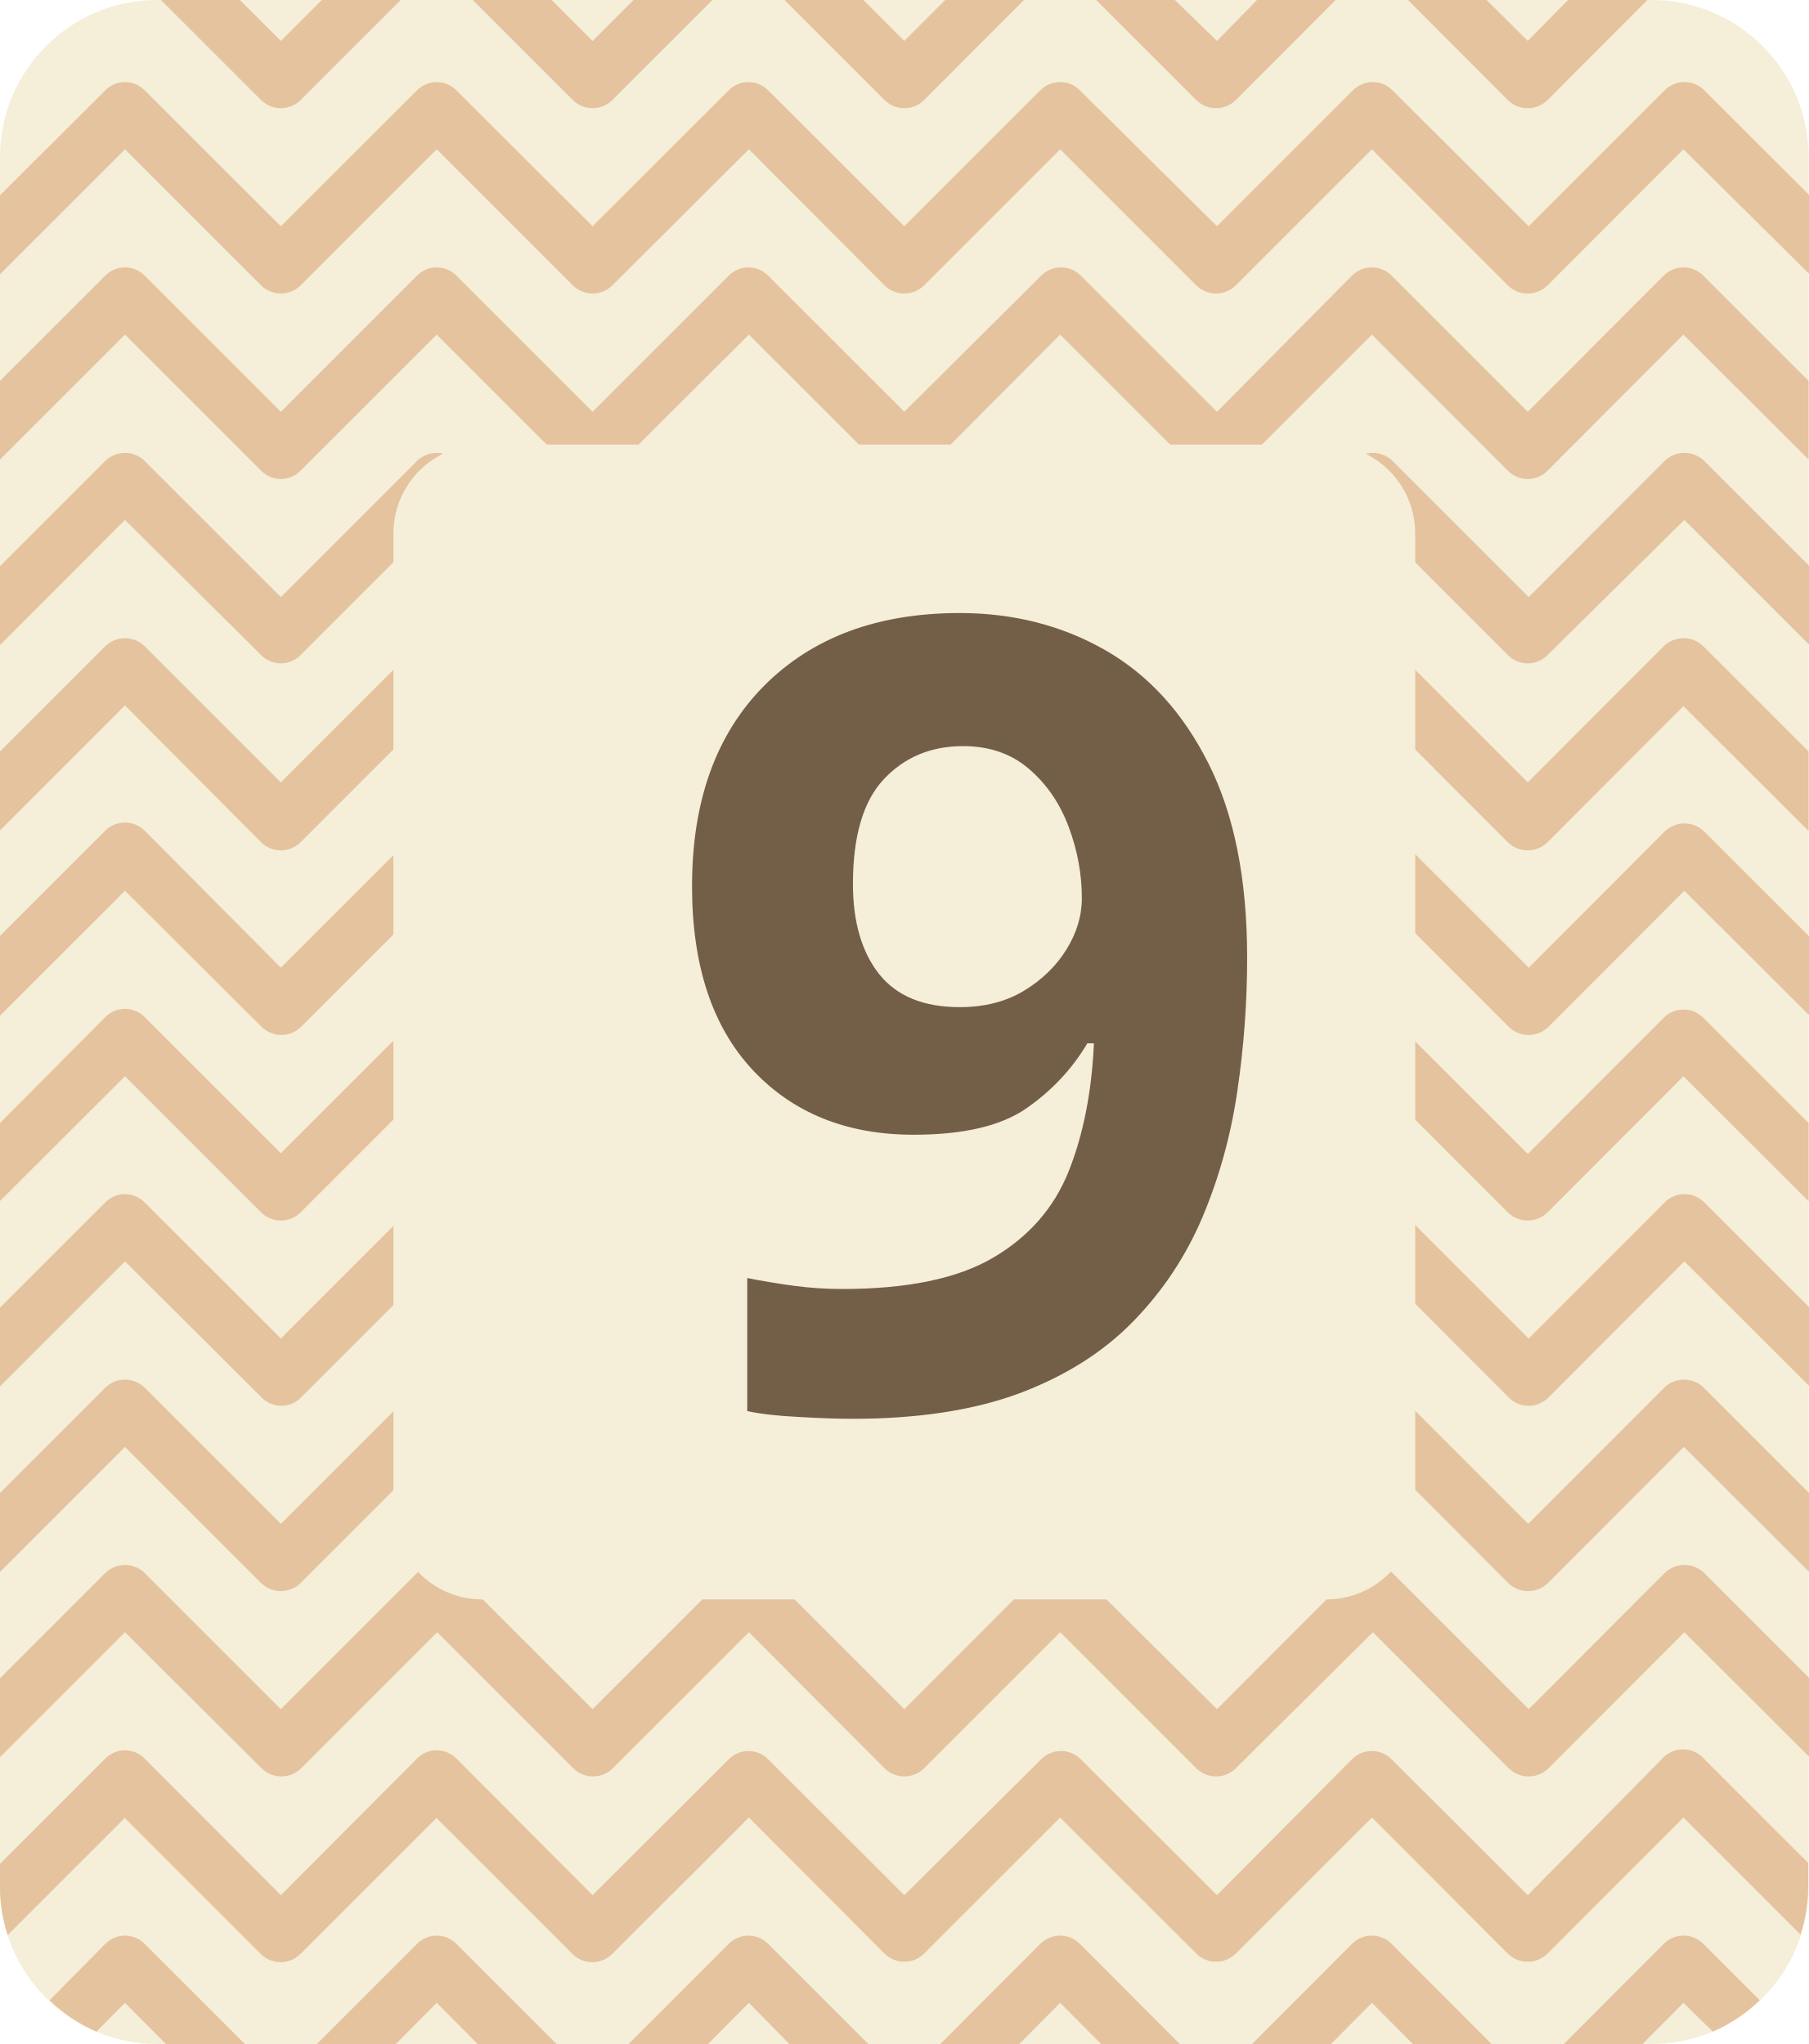
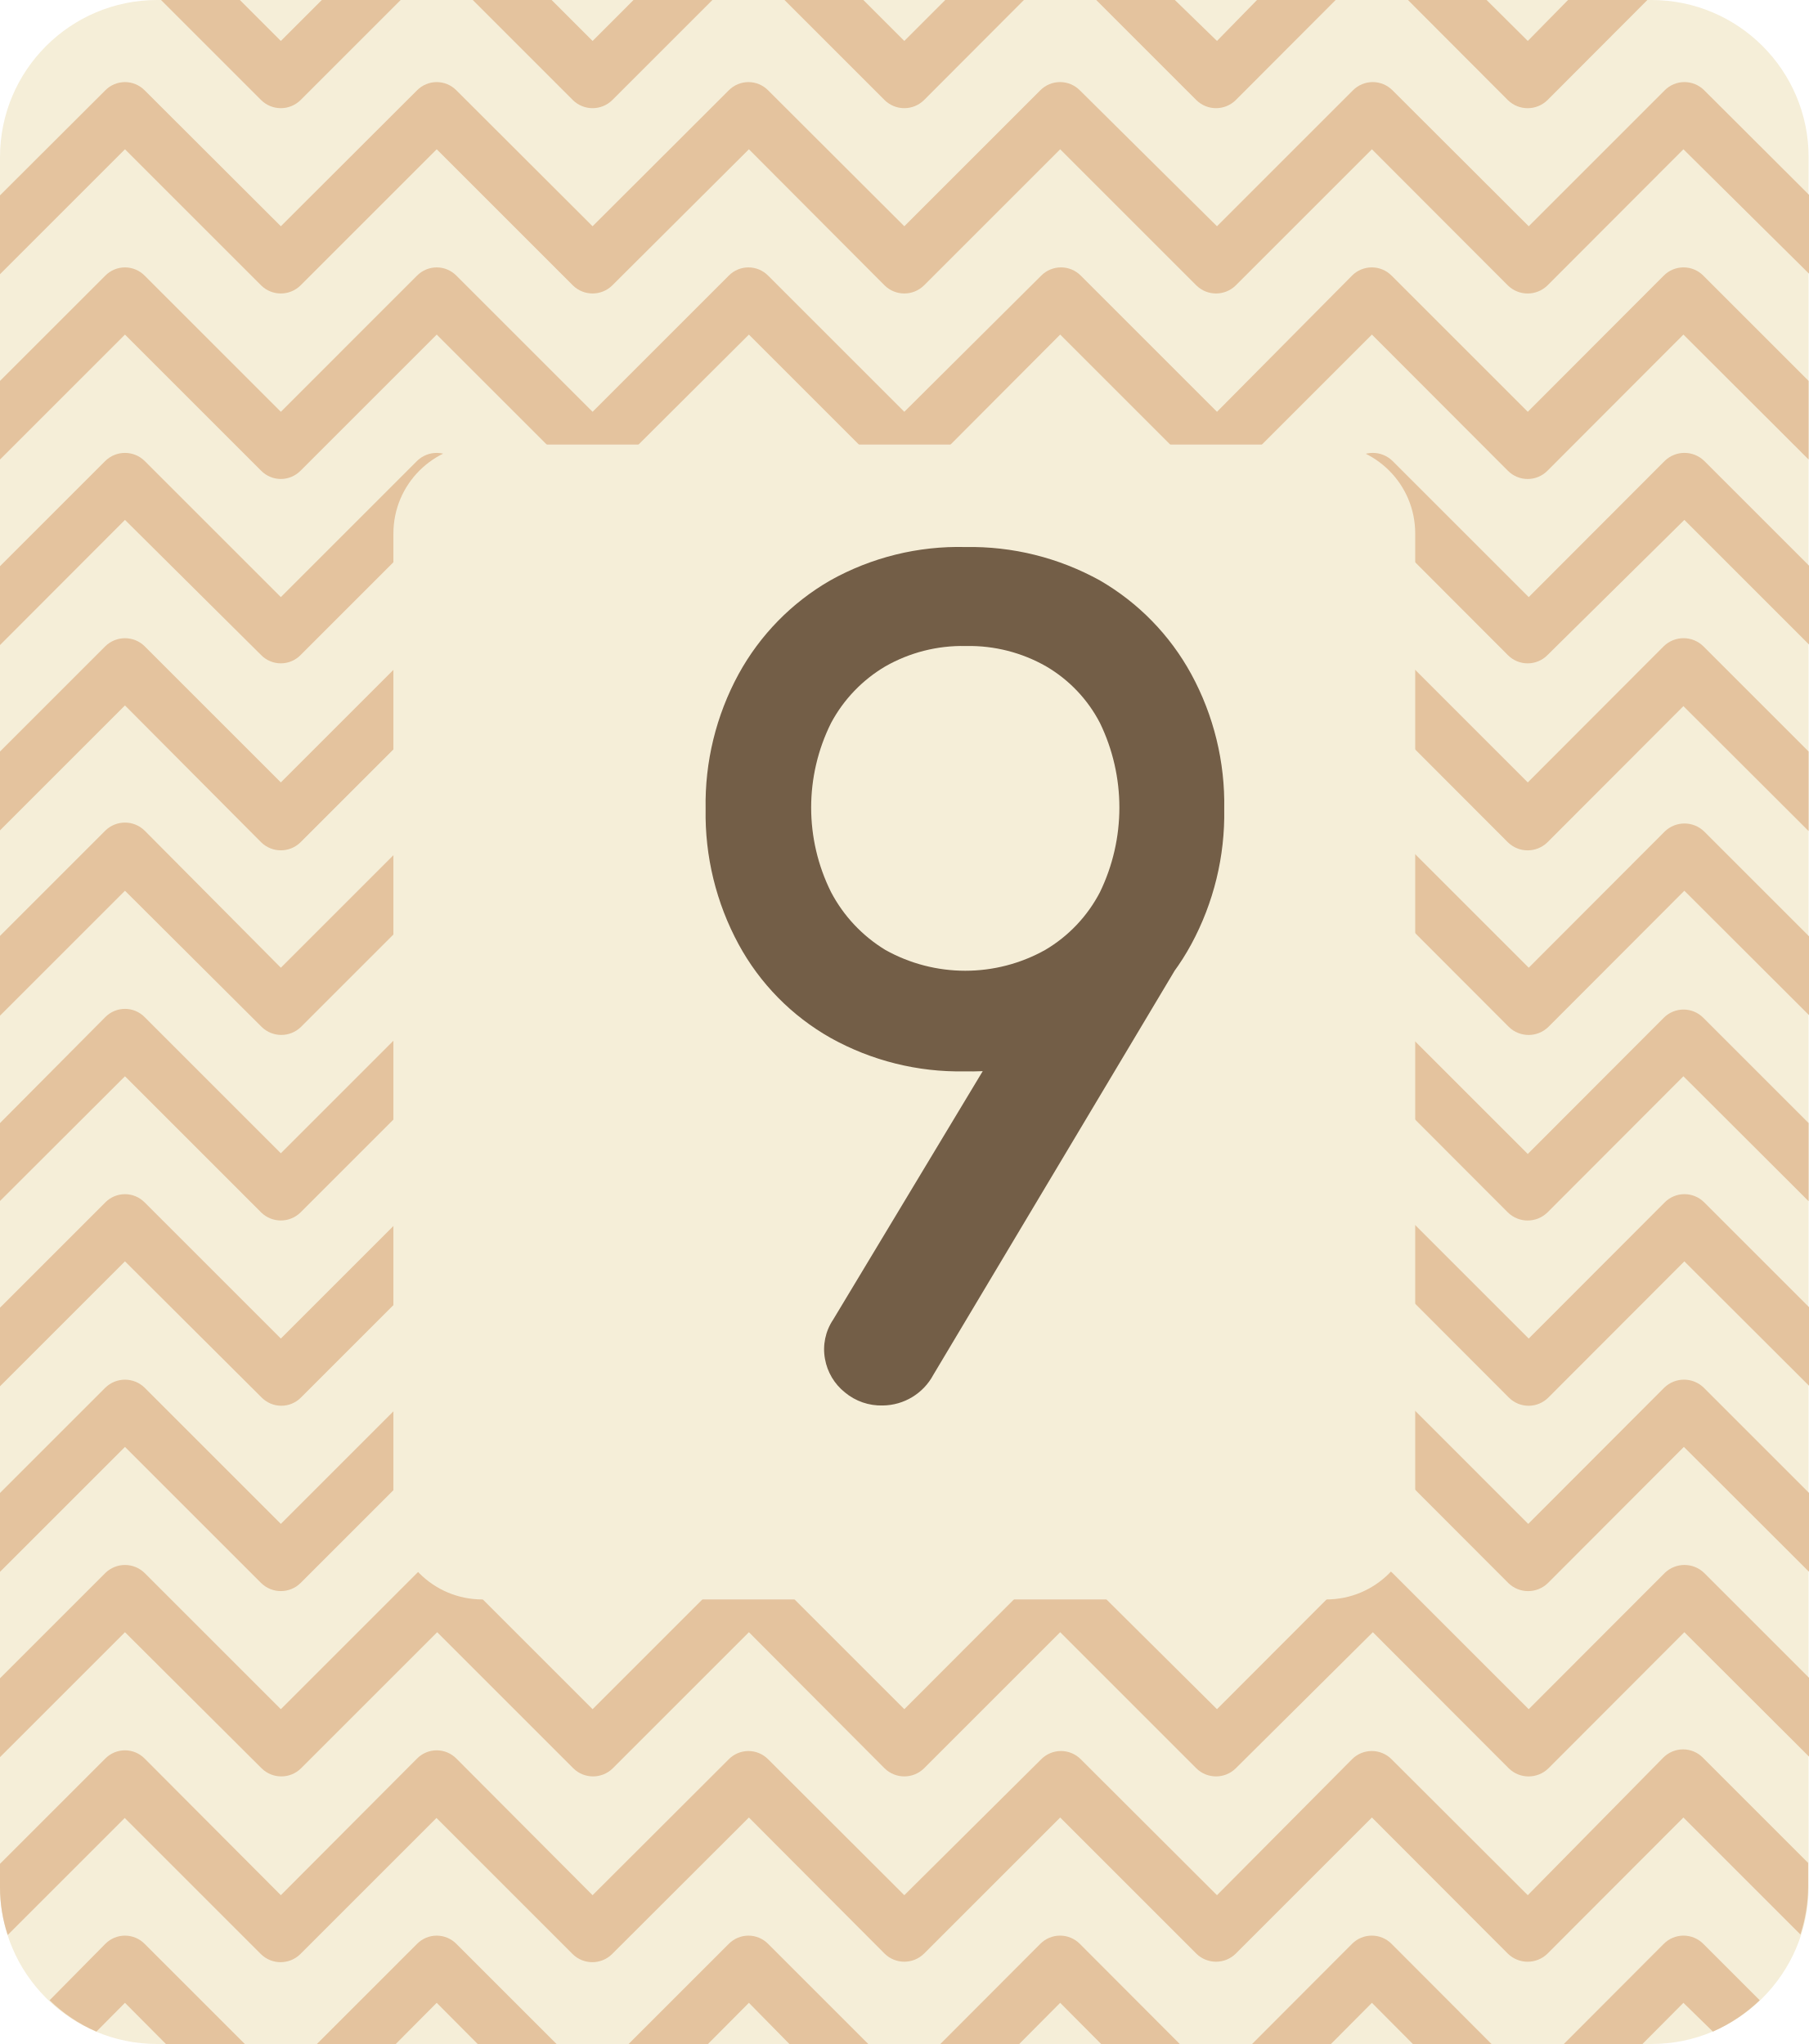
<svg xmlns="http://www.w3.org/2000/svg" viewBox="0 0 77.28 87.36">
  <defs>
-     <style>.cls-1{fill:#f5eed8;}.cls-2{fill:#e4c39e;fill-rule:evenodd;}.cls-3{font-size:47.05px;fill:#735e47;font-family:Comfortaa-Bold, Comfortaa;font-weight:700;}</style>
+     <style>.cls-1{fill:#f5eed8;}.cls-2{fill:#e4c39e;fill-rule:evenodd;}.cls-3{fill:#735e47;}</style>
  </defs>
  <g id="Ebene_2" data-name="Ebene 2">
    <g id="OBJECTS">
      <rect class="cls-1" width="77.28" height="87.36" rx="6.72" />
      <path class="cls-2" d="M70.18,87.36H66.82l4.27-4.28a1.19,1.19,0,0,1,1.69,0l2.41,2.41a6.89,6.89,0,0,1-2,1.34L71.93,85.6l-1.75,1.76Zm-6.45,0H60.37L58.62,85.6l-1.75,1.76H53.5l4.27-4.28a1.19,1.19,0,0,1,1.69,0l4.27,4.28Zm-13.32,0H47.05L45.3,85.6l-1.75,1.76H40.18l4.27-4.28a1.19,1.19,0,0,1,1.69,0l4.27,4.28Zm-13.31,0H33.73L32,85.6l-1.75,1.76H26.86l4.28-4.28a1.18,1.18,0,0,1,1.68,0l4.28,4.28Zm-13.32,0H20.41L18.66,85.6l-1.75,1.76H13.54l4.28-4.28a1.18,1.18,0,0,1,1.68,0l4.28,4.28Zm-13.32,0H7.09L5.34,85.6,4.12,86.83a6.64,6.64,0,0,1-2-1.34L4.5,83.08a1.18,1.18,0,0,1,1.68,0l4.28,4.28ZM.33,82.7l5-5,5.82,5.82a1.2,1.2,0,0,0,1.68,0l5.82-5.82,5.82,5.82a1.2,1.2,0,0,0,1.68,0L32,77.68,37.8,83.5a1.2,1.2,0,0,0,1.68,0l5.82-5.82,5.82,5.82a1.2,1.2,0,0,0,1.68,0l5.82-5.82,5.81,5.82a1.21,1.21,0,0,0,1.69,0l5.81-5.82,5,5a6.73,6.73,0,0,0,.33-2.06v-1l-4.5-4.5a1.19,1.19,0,0,0-1.69,0L65.28,81l-5.82-5.81a1.19,1.19,0,0,0-1.69,0L52,81l-5.82-5.81a1.19,1.19,0,0,0-1.69,0L38.64,81l-5.82-5.81a1.18,1.18,0,0,0-1.68,0L25.32,81,19.5,75.16a1.18,1.18,0,0,0-1.68,0L12,81,6.18,75.16a1.18,1.18,0,0,0-1.68,0L0,79.66v1A6.44,6.44,0,0,0,.33,82.7ZM0,75.1V71.73l4.5-4.5a1.2,1.2,0,0,1,1.68,0L12,73.05l5.82-5.82a1.2,1.2,0,0,1,1.68,0l5.82,5.82,5.82-5.82a1.2,1.2,0,0,1,1.68,0l5.82,5.82,5.81-5.82a1.21,1.21,0,0,1,1.69,0L52,73.05l5.81-5.82a1.21,1.21,0,0,1,1.69,0l5.82,5.82,5.81-5.82a1.21,1.21,0,0,1,1.69,0l4.5,4.5V75.1l-5.35-5.34-5.81,5.82a1.21,1.21,0,0,1-1.69,0l-5.81-5.82L52.8,75.58a1.2,1.2,0,0,1-1.68,0L45.3,69.76l-5.82,5.82a1.2,1.2,0,0,1-1.68,0L32,69.76l-5.82,5.82a1.2,1.2,0,0,1-1.68,0l-5.82-5.82-5.82,5.82a1.2,1.2,0,0,1-1.68,0L5.34,69.76,0,75.1Zm0-7.92,5.34-5.34,5.82,5.82a1.2,1.2,0,0,0,1.68,0l5.82-5.82,5.82,5.82a1.2,1.2,0,0,0,1.68,0L32,61.84l5.82,5.82a1.2,1.2,0,0,0,1.68,0l5.82-5.82,5.82,5.82a1.2,1.2,0,0,0,1.68,0l5.82-5.82,5.81,5.82a1.21,1.21,0,0,0,1.69,0l5.81-5.82,5.35,5.34V63.81l-4.5-4.5a1.21,1.21,0,0,0-1.69,0l-5.81,5.82-5.82-5.82a1.21,1.21,0,0,0-1.69,0L52,65.13l-5.82-5.82a1.21,1.21,0,0,0-1.69,0l-5.81,5.82-5.82-5.82a1.2,1.2,0,0,0-1.68,0l-5.82,5.82L19.5,59.31a1.2,1.2,0,0,0-1.68,0L12,65.13,6.18,59.31a1.2,1.2,0,0,0-1.68,0L0,63.81v3.37Zm0-7.93V55.89l4.5-4.5a1.18,1.18,0,0,1,1.68,0L12,57.21l5.82-5.82a1.18,1.18,0,0,1,1.68,0l5.82,5.82,5.82-5.82a1.18,1.18,0,0,1,1.68,0l5.82,5.82,5.81-5.82a1.19,1.19,0,0,1,1.69,0L52,57.21l5.81-5.82a1.19,1.19,0,0,1,1.69,0l5.82,5.82,5.81-5.82a1.19,1.19,0,0,1,1.69,0l4.5,4.5v3.36l-5.35-5.34-5.81,5.82a1.19,1.19,0,0,1-1.69,0l-5.81-5.82L52.8,59.73a1.18,1.18,0,0,1-1.68,0L45.3,53.91l-5.82,5.82a1.18,1.18,0,0,1-1.68,0L32,53.91l-5.82,5.82a1.18,1.18,0,0,1-1.68,0l-5.82-5.82-5.82,5.82a1.18,1.18,0,0,1-1.68,0L5.34,53.91,0,59.25Zm0-7.92L5.34,46l5.82,5.82a1.2,1.2,0,0,0,1.68,0L18.66,46l5.82,5.82a1.2,1.2,0,0,0,1.68,0L32,46l5.82,5.82a1.2,1.2,0,0,0,1.68,0L45.3,46l5.82,5.82a1.2,1.2,0,0,0,1.68,0L58.62,46l5.81,5.82a1.21,1.21,0,0,0,1.69,0L71.93,46l5.35,5.34V48l-4.5-4.5a1.19,1.19,0,0,0-1.69,0l-5.81,5.82-5.82-5.82a1.19,1.19,0,0,0-1.69,0L52,49.29l-5.82-5.82a1.19,1.19,0,0,0-1.69,0l-5.81,5.82-5.82-5.82a1.18,1.18,0,0,0-1.68,0l-5.82,5.82L19.5,43.47a1.18,1.18,0,0,0-1.68,0L12,49.29,6.18,43.47a1.18,1.18,0,0,0-1.68,0L0,48v3.36Zm0-7.92V40l4.5-4.5a1.2,1.2,0,0,1,1.68,0L12,41.36l5.82-5.82a1.2,1.2,0,0,1,1.68,0l5.82,5.82,5.82-5.82a1.2,1.2,0,0,1,1.68,0l5.82,5.82,5.81-5.82a1.21,1.21,0,0,1,1.69,0L52,41.36l5.81-5.82a1.21,1.21,0,0,1,1.69,0l5.82,5.82,5.81-5.82a1.21,1.21,0,0,1,1.69,0l4.5,4.5v3.37l-5.35-5.34-5.81,5.82a1.21,1.21,0,0,1-1.69,0l-5.81-5.82L52.8,43.89a1.2,1.2,0,0,1-1.68,0L45.3,38.07l-5.82,5.82a1.2,1.2,0,0,1-1.68,0L32,38.07l-5.82,5.82a1.2,1.2,0,0,1-1.68,0l-5.82-5.82-5.82,5.82a1.2,1.2,0,0,1-1.68,0L5.34,38.07,0,43.41Zm0-7.92,5.34-5.34L11.16,36a1.2,1.2,0,0,0,1.68,0l5.82-5.82L24.48,36a1.2,1.2,0,0,0,1.68,0L32,30.15,37.8,36a1.2,1.2,0,0,0,1.68,0l5.82-5.82L51.12,36a1.2,1.2,0,0,0,1.68,0l5.82-5.82L64.43,36a1.21,1.21,0,0,0,1.69,0l5.81-5.82,5.35,5.34V32.12l-4.5-4.5a1.21,1.21,0,0,0-1.69,0l-5.81,5.82-5.82-5.82a1.21,1.21,0,0,0-1.69,0L52,33.44l-5.82-5.82a1.21,1.21,0,0,0-1.69,0l-5.81,5.82-5.82-5.82a1.2,1.2,0,0,0-1.68,0l-5.82,5.82L19.5,27.62a1.2,1.2,0,0,0-1.68,0L12,33.44,6.18,27.62a1.2,1.2,0,0,0-1.68,0L0,32.12v3.37Zm0-7.92V24.2l4.5-4.5a1.2,1.2,0,0,1,1.68,0L12,25.52l5.82-5.82a1.2,1.2,0,0,1,1.68,0l5.82,5.82,5.82-5.82a1.2,1.2,0,0,1,1.68,0l5.82,5.82,5.81-5.82a1.21,1.21,0,0,1,1.69,0L52,25.52l5.81-5.82a1.21,1.21,0,0,1,1.69,0l5.82,5.82,5.81-5.82a1.21,1.21,0,0,1,1.69,0l4.5,4.5v3.37l-5.35-5.35L66.12,28a1.19,1.19,0,0,1-1.69,0l-5.81-5.82L52.8,28a1.18,1.18,0,0,1-1.68,0L45.3,22.22,39.48,28a1.18,1.18,0,0,1-1.68,0L32,22.22,26.16,28a1.18,1.18,0,0,1-1.68,0l-5.82-5.82L12.84,28a1.18,1.18,0,0,1-1.68,0L5.34,22.22,0,27.57Zm0-7.93L5.34,14.3l5.82,5.82a1.18,1.18,0,0,0,1.68,0l5.82-5.82,5.82,5.82a1.18,1.18,0,0,0,1.68,0L32,14.3l5.82,5.82a1.18,1.18,0,0,0,1.68,0L45.3,14.3l5.82,5.82a1.18,1.18,0,0,0,1.68,0l5.82-5.82,5.81,5.82a1.19,1.19,0,0,0,1.69,0l5.81-5.82,5.35,5.34V16.28l-4.5-4.5a1.19,1.19,0,0,0-1.69,0L65.28,17.6l-5.82-5.82a1.19,1.19,0,0,0-1.69,0L52,17.6l-5.82-5.82a1.19,1.19,0,0,0-1.69,0L38.64,17.6l-5.82-5.82a1.18,1.18,0,0,0-1.68,0L25.32,17.6,19.5,11.78a1.18,1.18,0,0,0-1.68,0L12,17.6,6.18,11.78a1.18,1.18,0,0,0-1.68,0L0,16.28v3.36Zm0-7.92V8.35L4.5,3.86a1.18,1.18,0,0,1,1.68,0L12,9.67l5.82-5.81a1.18,1.18,0,0,1,1.68,0l5.82,5.81,5.82-5.81a1.18,1.18,0,0,1,1.68,0l5.82,5.81,5.81-5.81a1.19,1.19,0,0,1,1.69,0L52,9.67l5.81-5.81a1.19,1.19,0,0,1,1.69,0l5.82,5.81,5.81-5.81a1.19,1.19,0,0,1,1.69,0l4.5,4.49v3.37L71.93,6.38,66.12,12.2a1.21,1.21,0,0,1-1.69,0L58.62,6.38,52.8,12.2a1.2,1.2,0,0,1-1.68,0L45.3,6.38,39.48,12.2a1.2,1.2,0,0,1-1.68,0L32,6.38,26.16,12.2a1.2,1.2,0,0,1-1.68,0L18.66,6.38,12.84,12.2a1.2,1.2,0,0,1-1.68,0L5.34,6.38,0,11.72ZM6.88,0l4.28,4.28a1.2,1.2,0,0,0,1.68,0L17.12,0H13.75L12,1.75,10.25,0ZM20.2,0l4.28,4.28a1.2,1.2,0,0,0,1.68,0L30.44,0H27.07L25.32,1.75,23.57,0ZM33.52,0,37.8,4.28a1.2,1.2,0,0,0,1.68,0L43.75,0H40.39L38.64,1.75,36.89,0ZM46.84,0l4.28,4.28a1.2,1.2,0,0,0,1.68,0L57.07,0H53.71L52,1.75,50.2,0ZM60.16,0l4.27,4.28a1.21,1.21,0,0,0,1.69,0L70.39,0H67L65.28,1.75,63.52,0Z" />
      <rect class="cls-1" x="16.81" y="19" width="43.66" height="49.36" rx="3.8" />
-       <text class="cls-3" transform="translate(28.07 60.17)">9</text>
+       <path class="cls-3" d="M41.25,23.38A11.41,11.41,0,0,1,47,24.81a10.35,10.35,0,0,1,3.9,4,11.61,11.61,0,0,1,1.41,5.77,11.7,11.7,0,0,1-1.41,5.78,10.22,10.22,0,0,1-3.9,4,11.41,11.41,0,0,1-5.79,1.43,11.32,11.32,0,0,1-5.72-1.43,10.16,10.16,0,0,1-3.93-4,11.7,11.7,0,0,1-1.41-5.78,11.61,11.61,0,0,1,1.41-5.77,10.37,10.37,0,0,1,3.91-4A11.24,11.24,0,0,1,41.25,23.38Zm0,4.23a6.64,6.64,0,0,0-3.42.87,6.21,6.21,0,0,0-2.32,2.42,8.11,8.11,0,0,0,0,7.23,6.35,6.35,0,0,0,2.32,2.47,7,7,0,0,0,6.83,0A6.16,6.16,0,0,0,47,38.13a8.29,8.29,0,0,0,0-7.23,6,6,0,0,0-2.3-2.42A6.63,6.63,0,0,0,41.3,27.61Zm9.5,12.94L39.88,58.76a2.48,2.48,0,0,1-2.16,1.31,2.42,2.42,0,0,1-1.62-.56,2.36,2.36,0,0,1-.85-1.43,2.27,2.27,0,0,1,.35-1.68l6.68-11.1Z" />
    </g>
  </g>
</svg>
